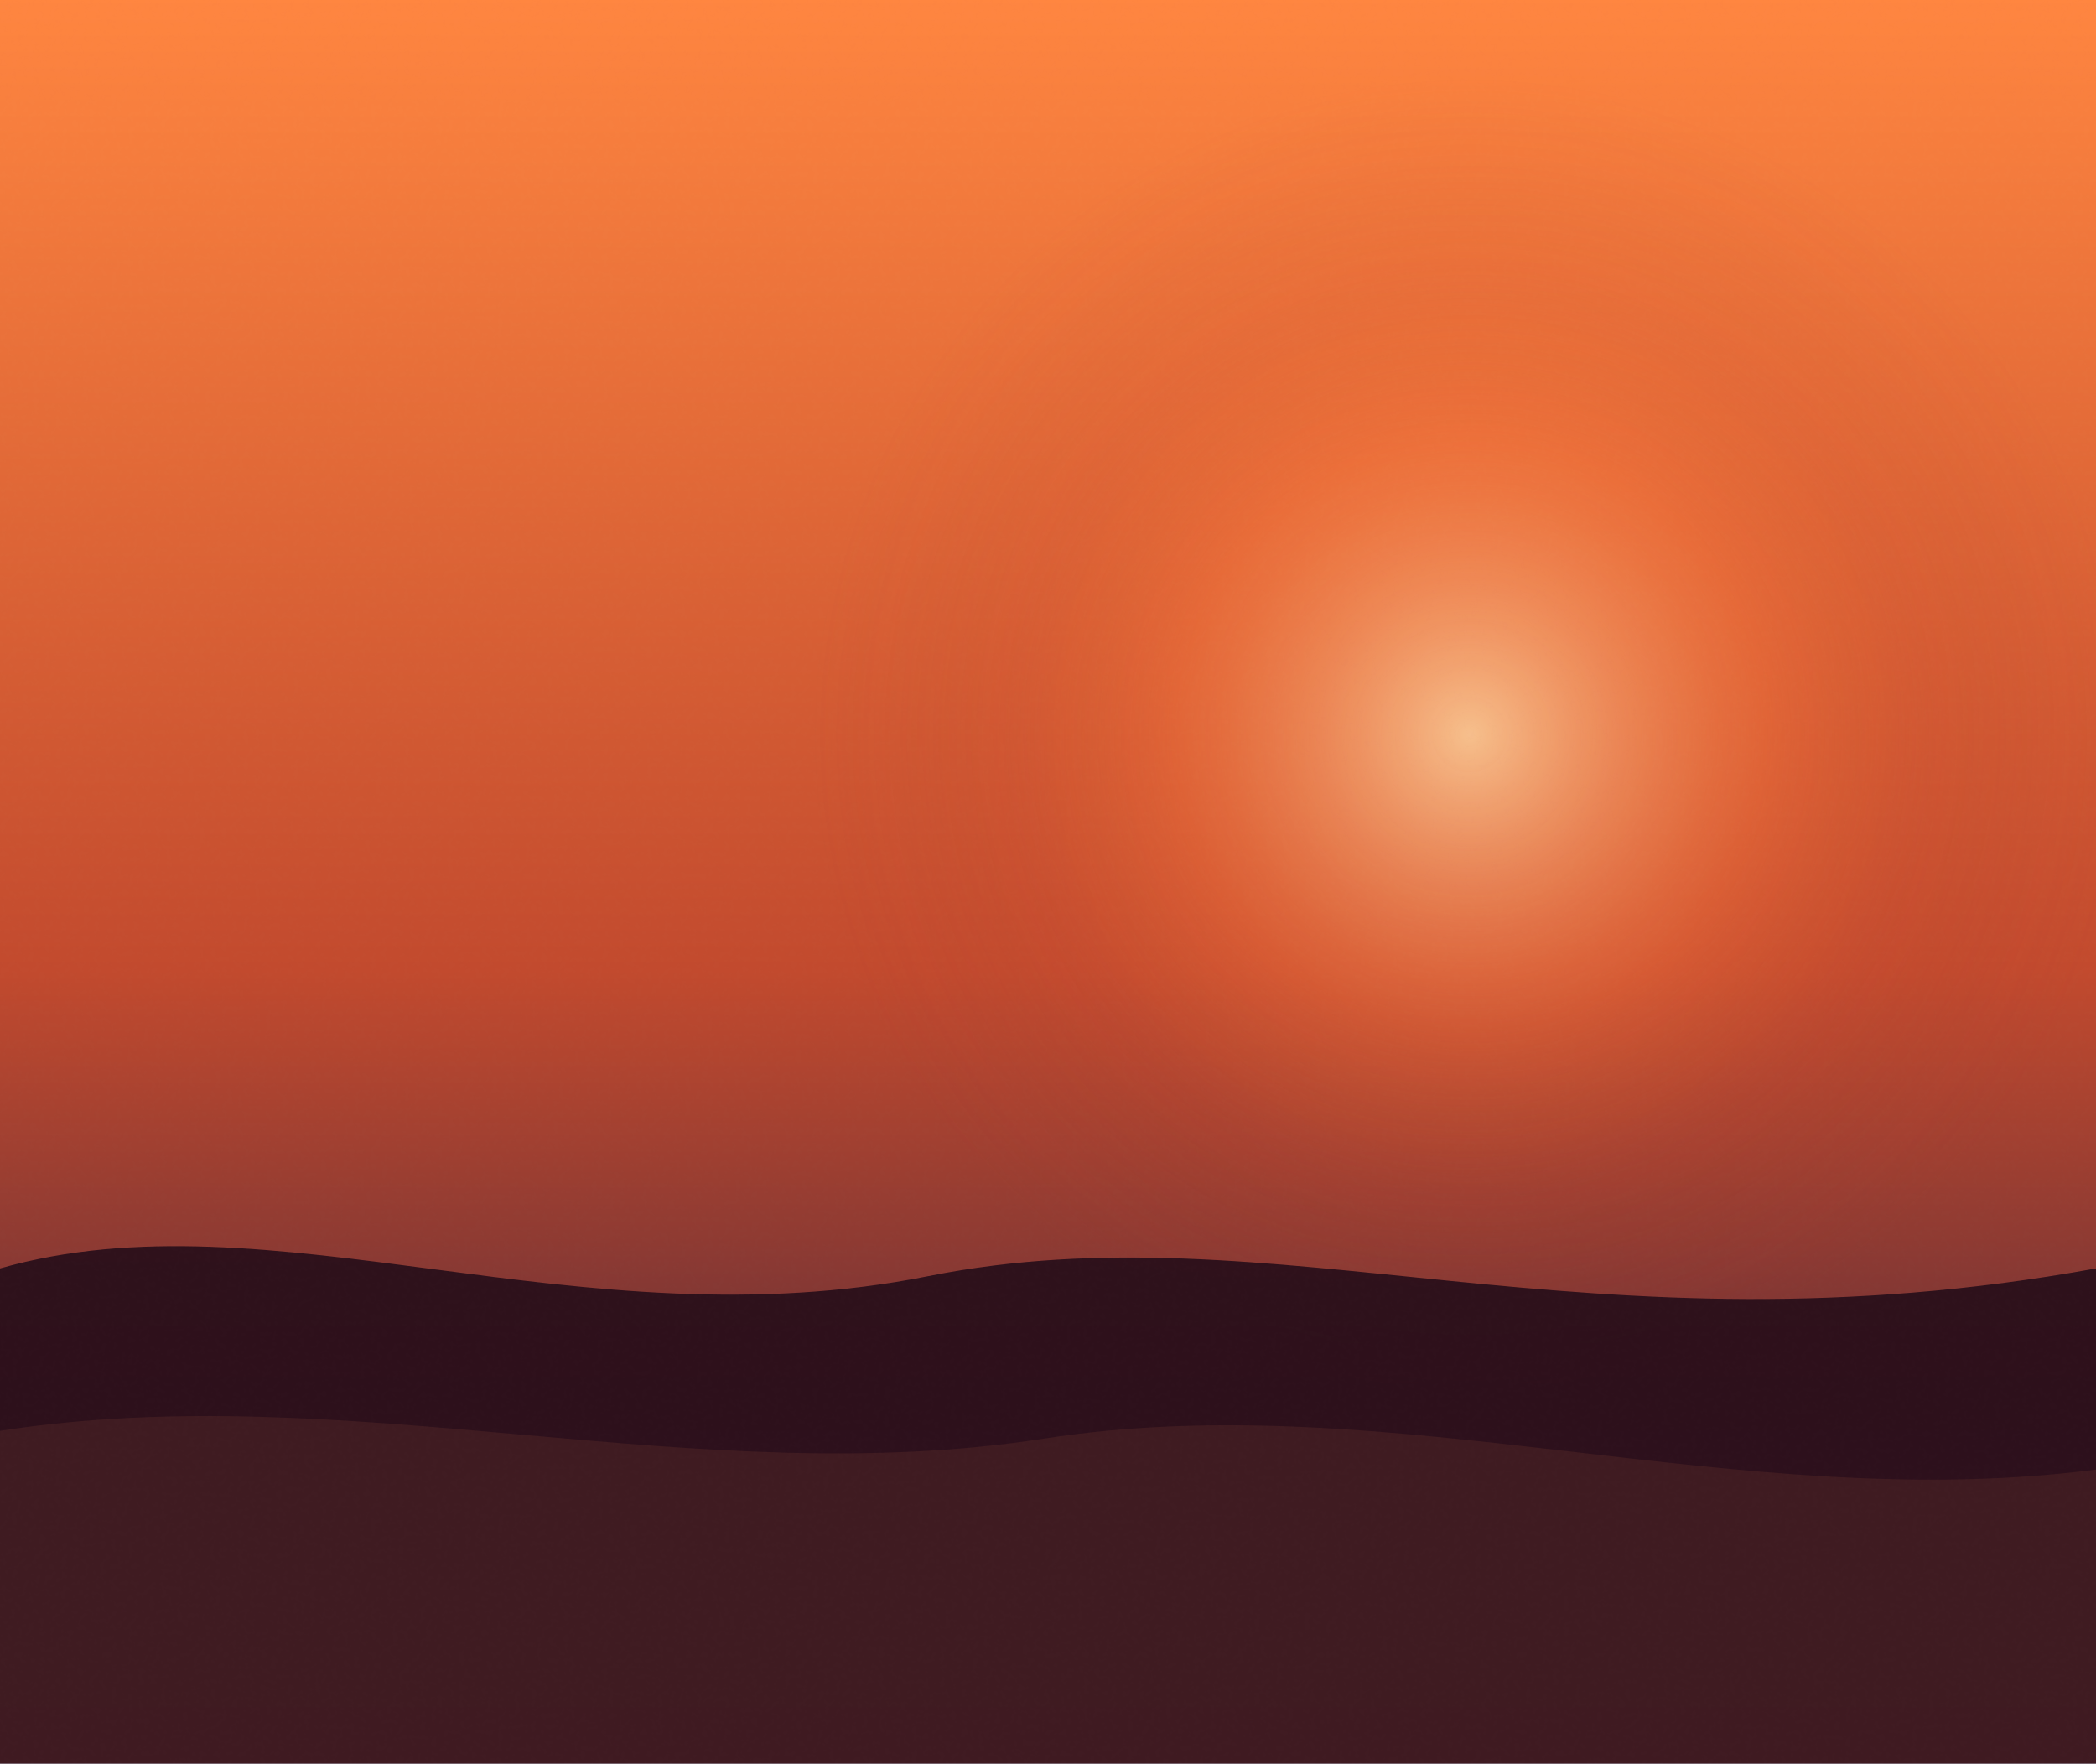
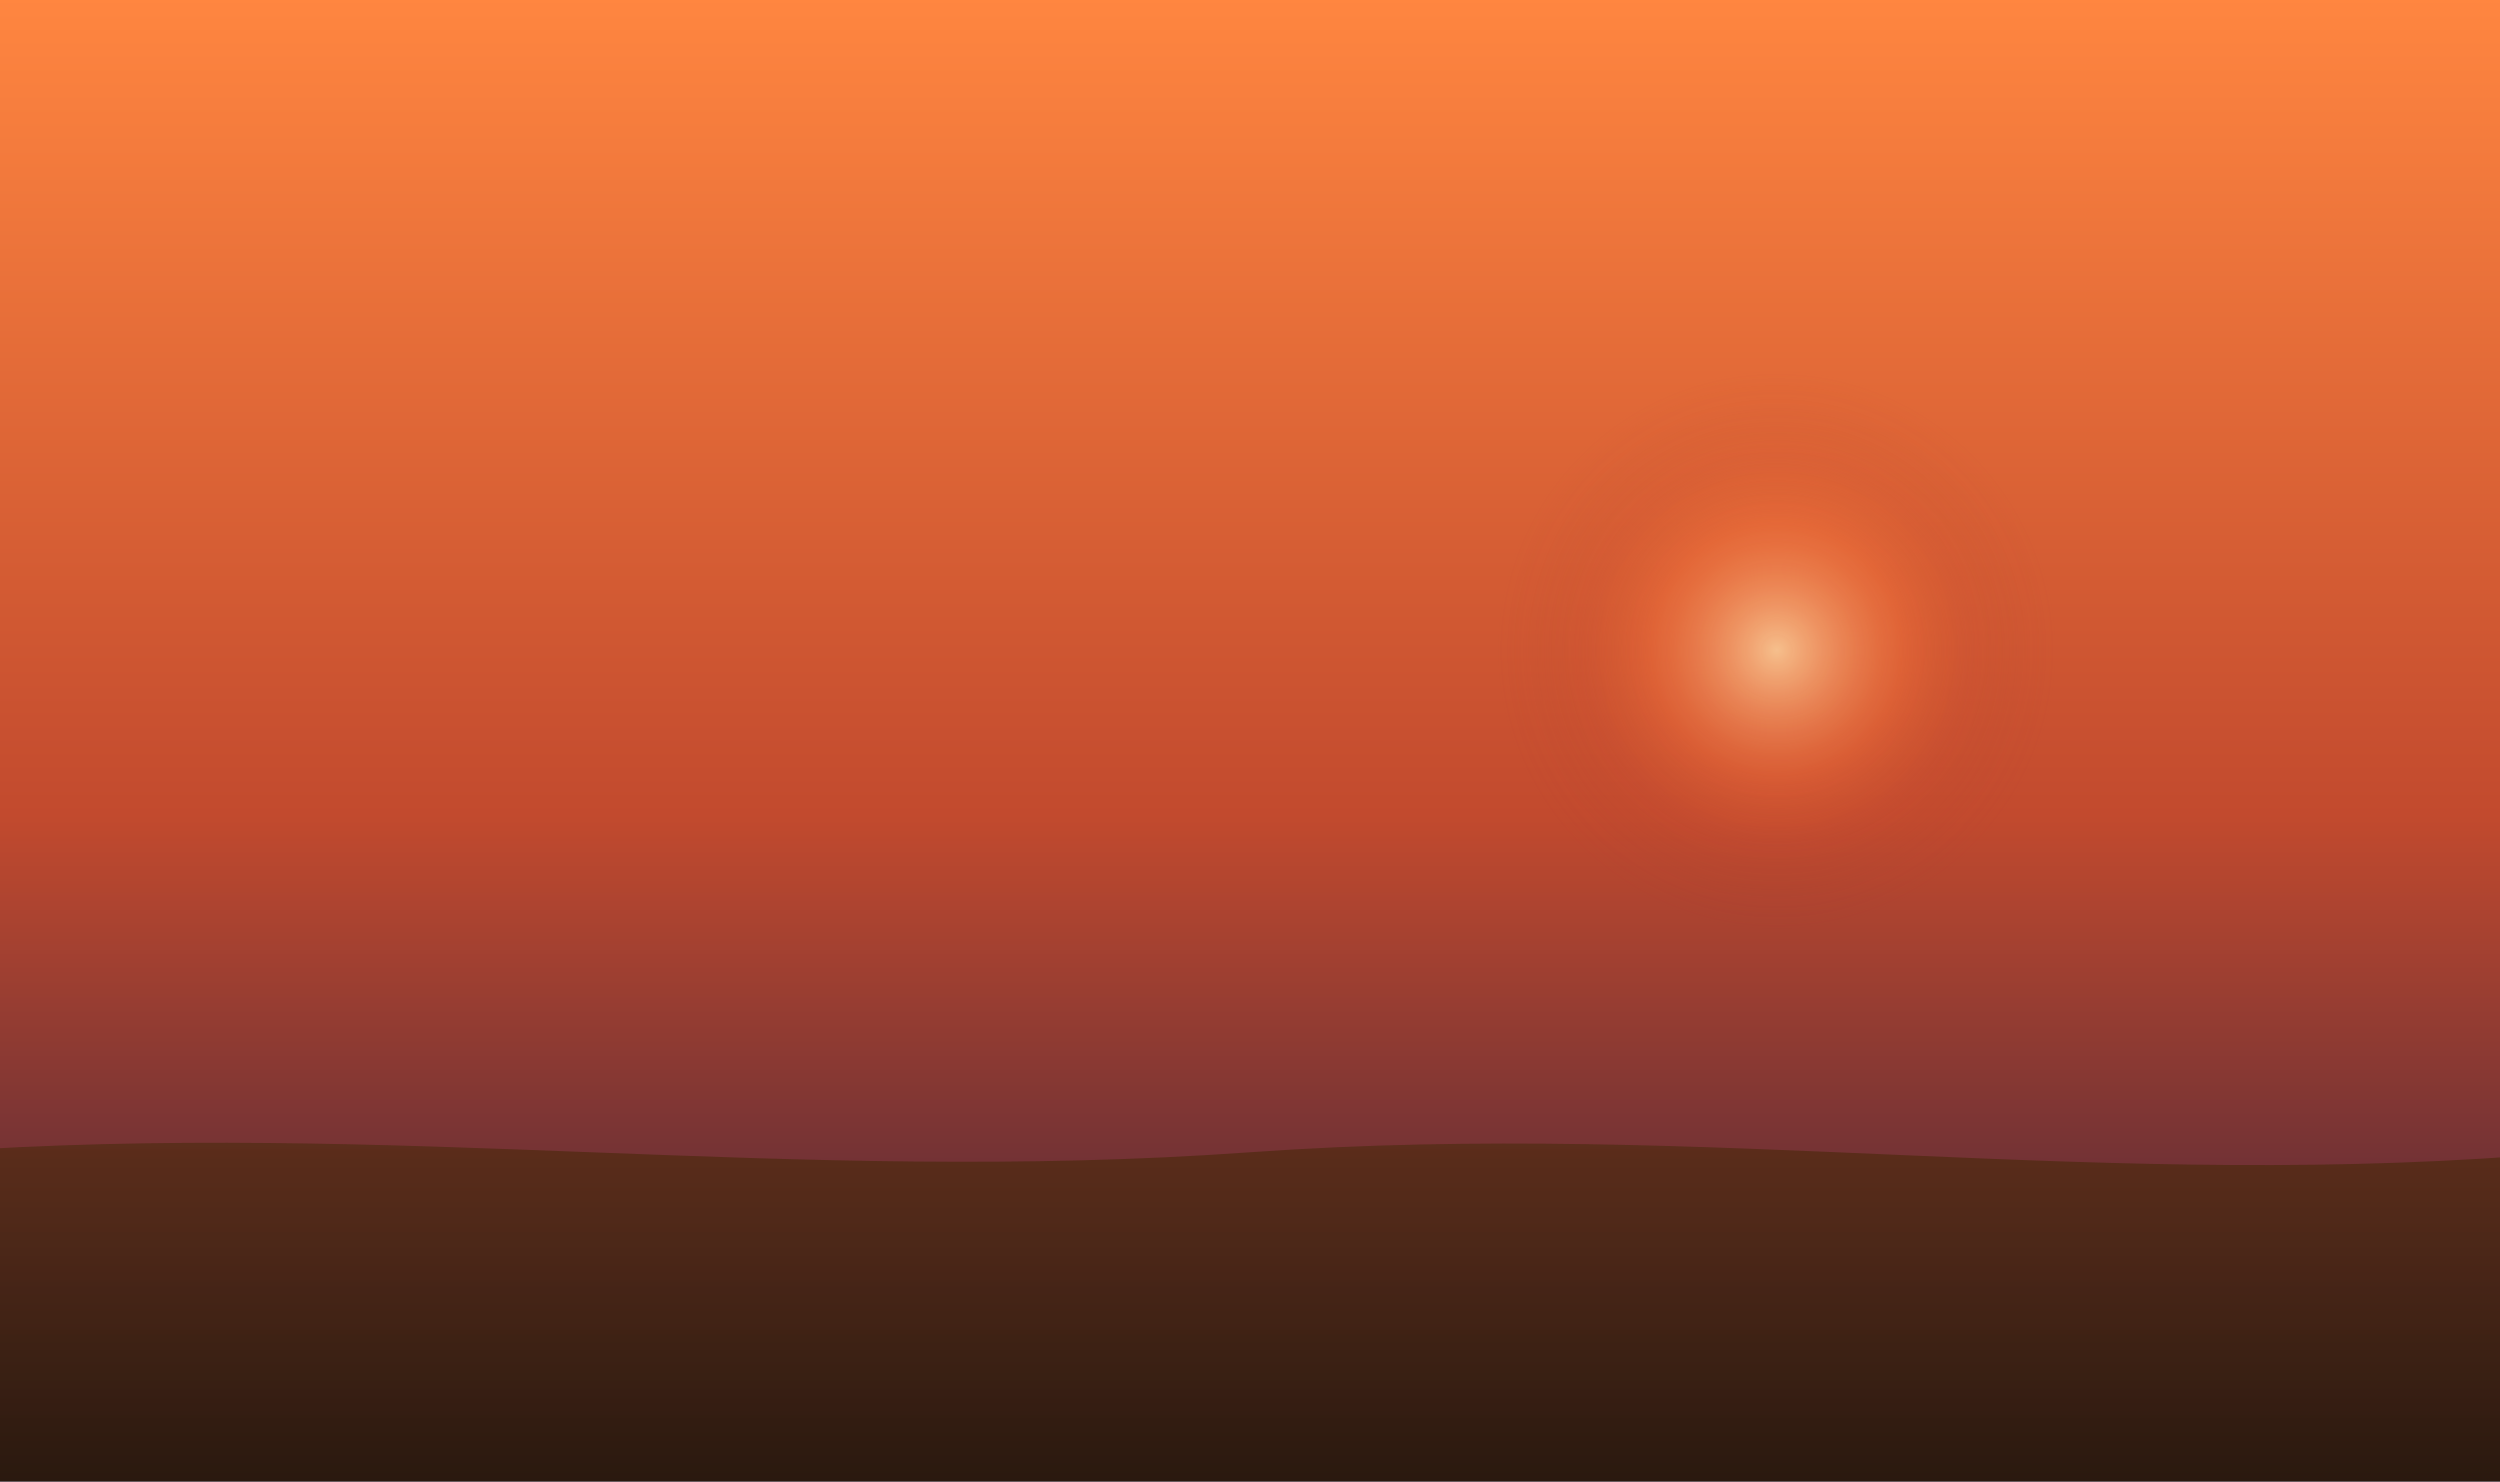
- <svg xmlns="http://www.w3.org/2000/svg" width="542" height="456" viewBox="0 0 542 456">
+ <svg xmlns="http://www.w3.org/2000/svg" width="540" height="320" viewBox="0 0 1600 900" preserveAspectRatio="xMidYMid slice">
  <defs>
    <linearGradient id="skyEve" x1="0" y1="0" x2="0" y2="1">
      <stop offset="0%" stop-color="#ff8640" />
      <stop offset="55%" stop-color="#c24a2e" />
      <stop offset="100%" stop-color="#2a1c3b" />
    </linearGradient>
-     <radialGradient id="sunEveUS" gradientUnits="userSpaceOnUse" cx="380" cy="190" r="170">
+     <radialGradient id="sunEveUS" gradientUnits="userSpaceOnUse" cx="1120" cy="395" r="170">
      <stop offset="0%" stop-color="#ffd7a1" stop-opacity="0.85" />
      <stop offset="45%" stop-color="#ff7b3f" stop-opacity="0.35" />
      <stop offset="75%" stop-color="#c84a2d" stop-opacity="0.12" />
      <stop offset="100%" stop-color="#b0342d" stop-opacity="0" />
    </radialGradient>
    <filter id="grainEve">
      <feTurbulence type="fractalNoise" baseFrequency="0.7" numOctaves="2" stitchTiles="stitch" seed="13" />
      <feColorMatrix type="saturate" values="0.2" />
      <feComponentTransfer>
        <feFuncA type="table" tableValues="0 0 0.016 0.03" />
      </feComponentTransfer>
    </filter>
+     <linearGradient id="horizonGradEve" x1="0" y1="0" x2="0" y2="1">
+       <stop offset="0%" stop-color="#5a2d1a" stop-opacity="0.95" />
+       <stop offset="100%" stop-color="#2a190f" stop-opacity="1" />
+     </linearGradient>
  </defs>
  <rect width="100%" height="100%" fill="url(#skyEve)" />
  <rect width="100%" height="100%" fill="url(#sunEveUS)" opacity="0.95" />
-   <path d="M0,328 C70,308 150,348 240,330 C330,312 410,352 542,328 L542,456 L0,456 Z" fill="#2a0f1a" opacity="0.95" />
-   <path d="M0,370 C90,356 180,386 270,372 C360,358 450,392 542,380 L542,456 L0,456 Z" fill="#411c21" opacity="0.9" />
-   <rect width="100%" height="100%" filter="url(#grainEve)" opacity="0.22" />
+   <path d="M0,700 C280,680 520,720 800,700 C1080,680 1320,725 1600,700 L1600,900 L0,900 Z" fill="url(#horizonGradEve)" />
</svg>
